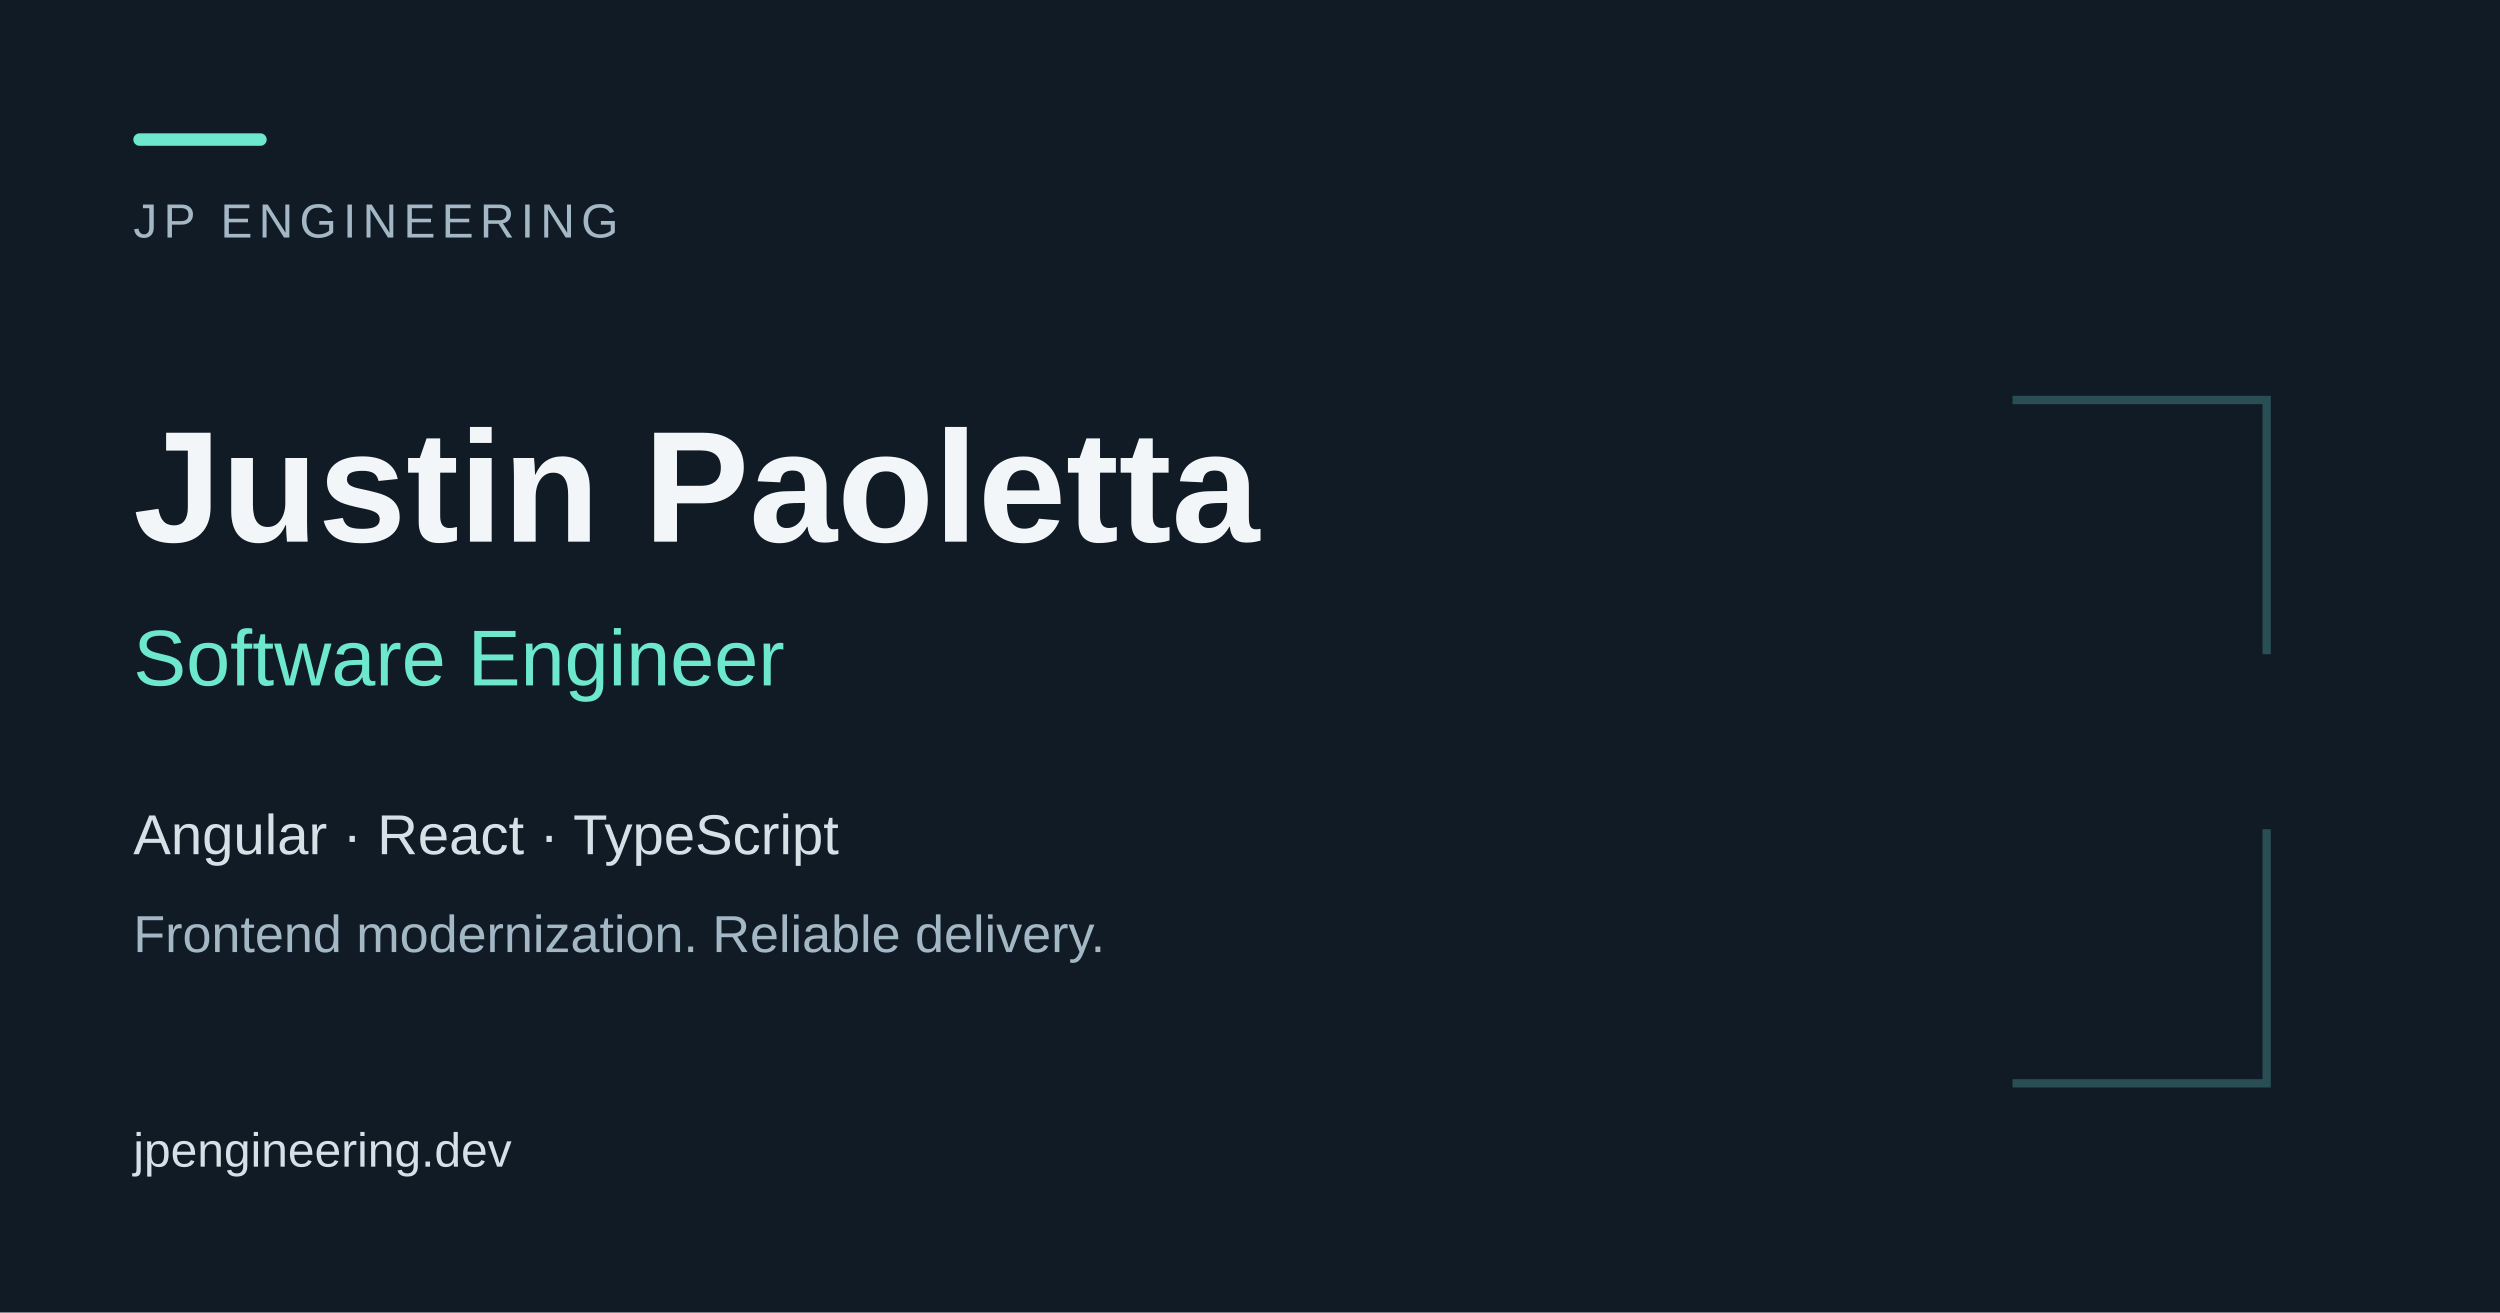
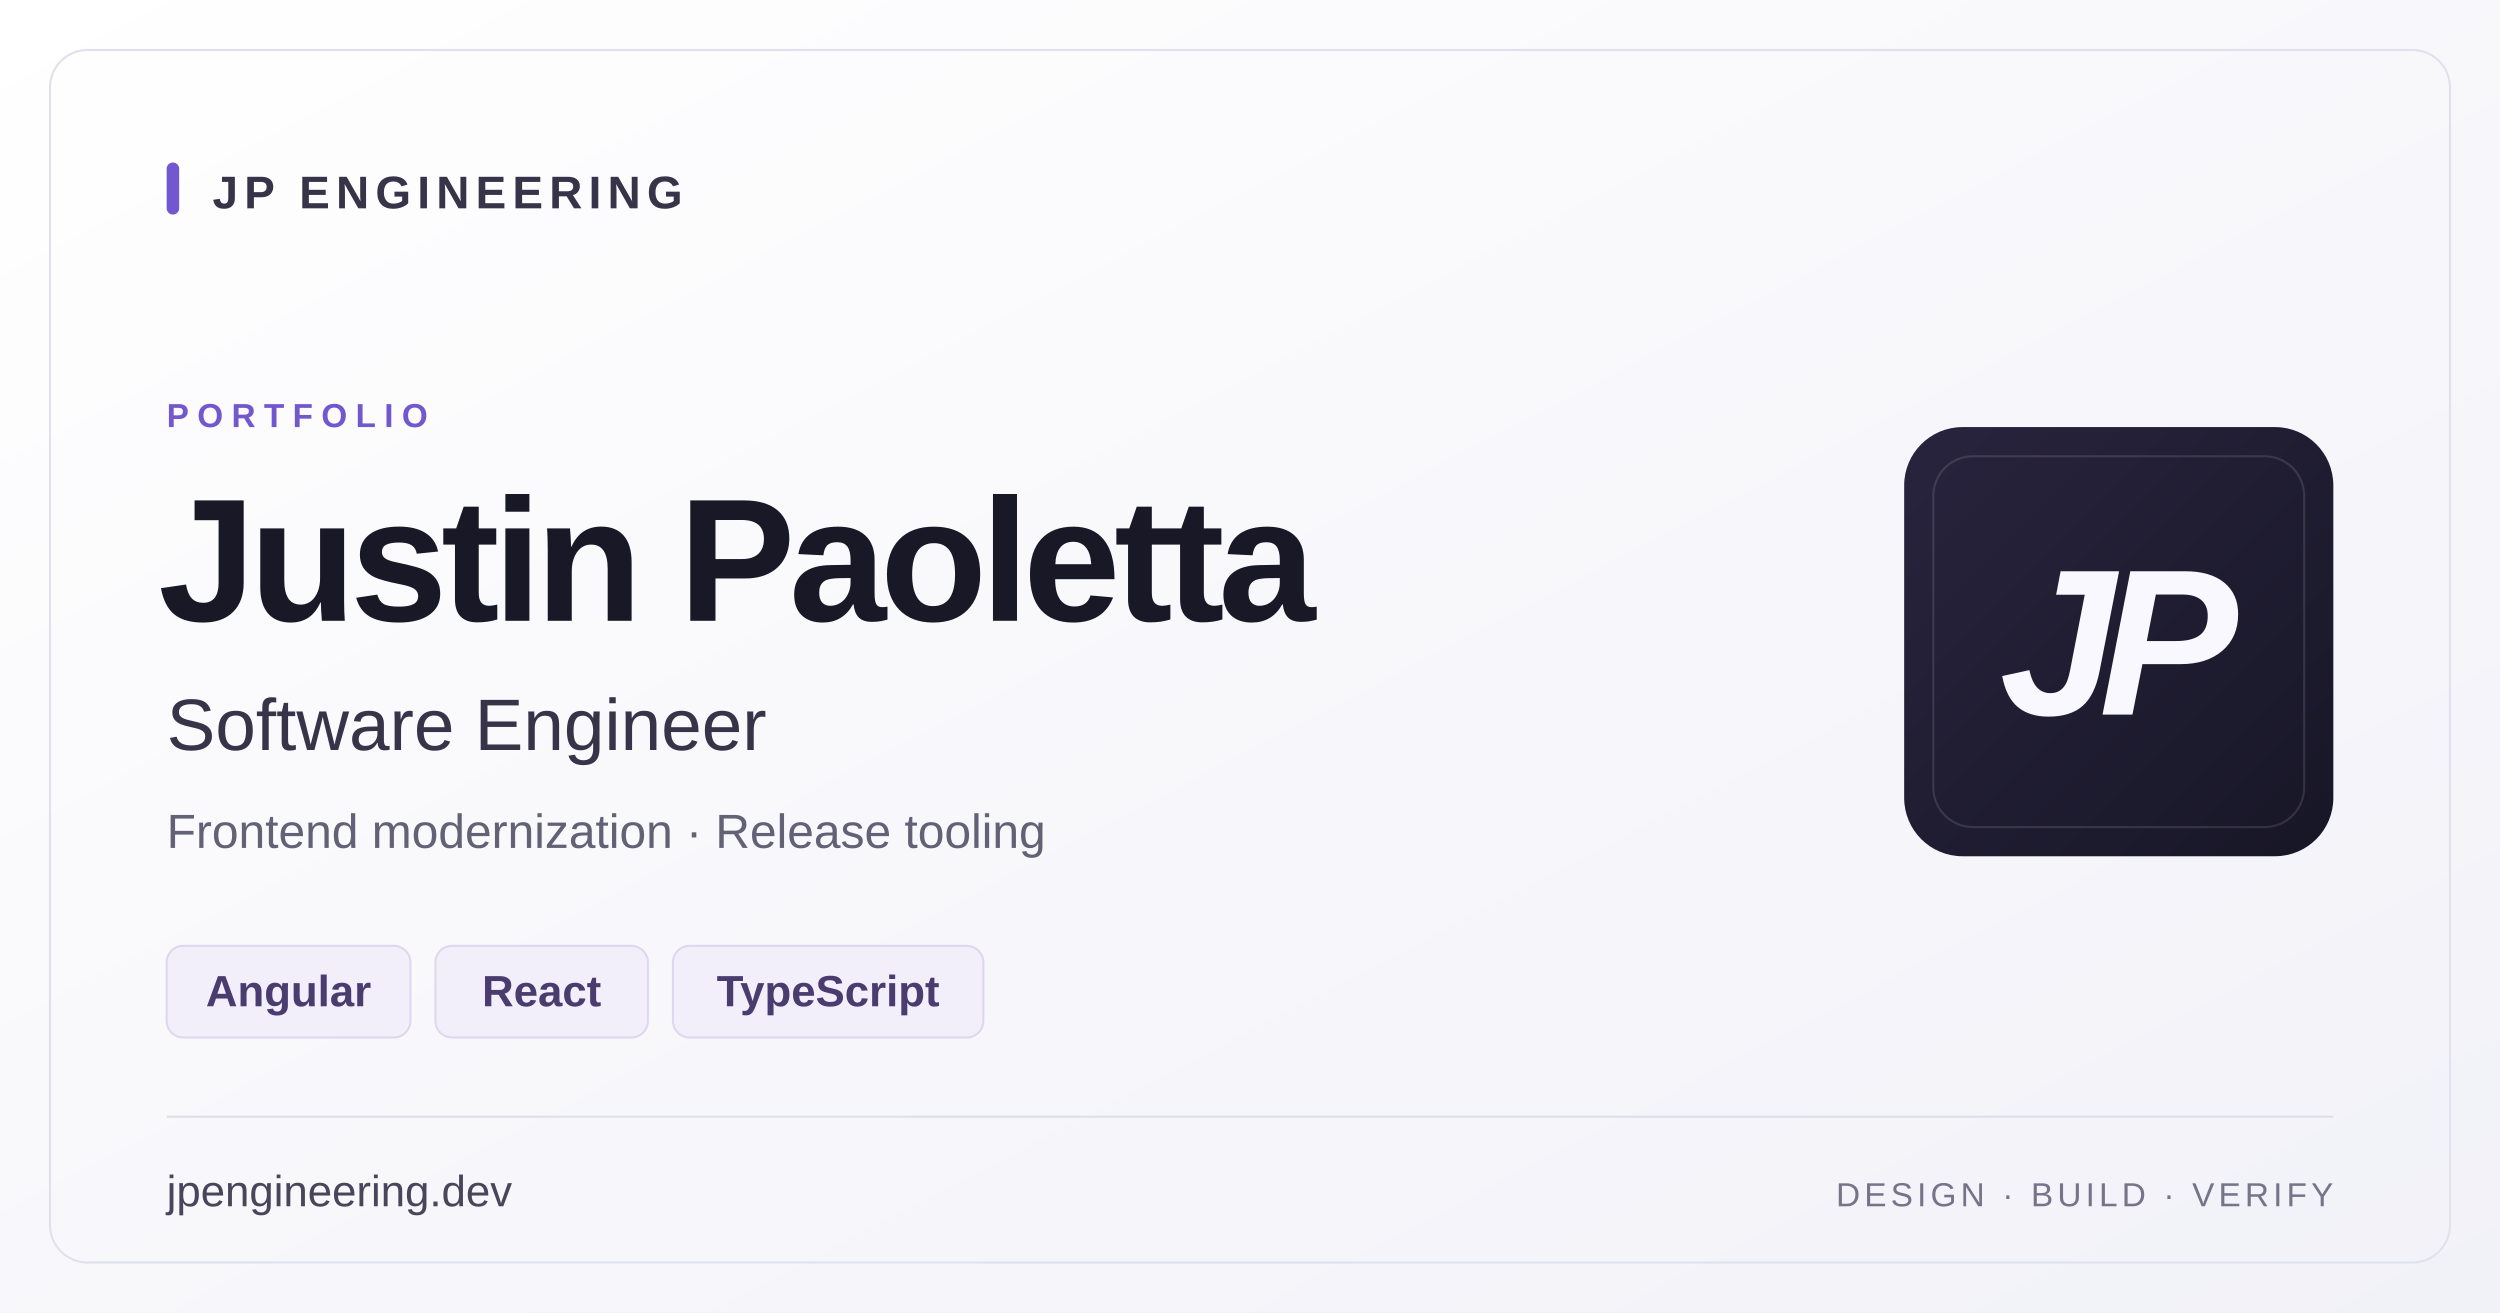
- <svg xmlns="http://www.w3.org/2000/svg" width="1200" height="630" viewBox="0 0 1200 630">
-   <rect width="1200" height="630" fill="#101b26" />
-   <rect x="64" y="64" width="64" height="6" rx="3" fill="#6ee7cf" />
+ <svg xmlns="http://www.w3.org/2000/svg" width="1200" height="630" viewBox="0 0 1200 630" role="img" aria-labelledby="title description">
+   <defs>
+     <linearGradient id="paper" x1="0" y1="0" x2="1" y2="1">
+       <stop stop-color="#ffffff" />
+       <stop offset="1" stop-color="#f1f1f8" />
+     </linearGradient>
+     <linearGradient id="monogram" x1="0" y1="0" x2="1" y2="1">
+       <stop stop-color="#29243e" />
+       <stop offset="1" stop-color="#171626" />
+     </linearGradient>
+     <linearGradient id="accent" x1="0" y1="0" x2="1" y2="0">
+       <stop stop-color="#7357ce" />
+       <stop offset="1" stop-color="#b5a1e8" />
+     </linearGradient>
+   </defs>
+   <rect width="1200" height="630" fill="url(#paper)" />
+   <rect x="24" y="24" width="1152" height="582" rx="18" fill="none" stroke="#e0e1ec" />
  <g font-family="Arial, Helvetica, sans-serif">
-     <text x="64" y="114" fill="#a4b7c5" font-size="23" letter-spacing="3">JP ENGINEERING</text>
-     <text x="64" y="260" fill="#f3f6f8" font-size="76" font-weight="700">Justin Paoletta</text>
-     <text x="64" y="329" fill="#6ee7cf" font-size="38">Software Engineer</text>
-     <text x="64" y="410" fill="#d5e0e7" font-size="27">Angular · React · TypeScript</text>
-     <text x="64" y="457" fill="#a4b7c5" font-size="25">Frontend modernization. Reliable delivery.</text>
-     <text x="64" y="560" fill="#d5e0e7" font-size="23">jpengineering.dev</text>
+     <rect x="80" y="78" width="6" height="25" rx="3" fill="#7357ce" />
+     <text x="102" y="100" fill="#373449" font-size="22" font-weight="700" letter-spacing="3">JP ENGINEERING</text>
+     <text x="80" y="205" fill="#7357ce" font-size="16" font-weight="700" letter-spacing="4">PORTFOLIO</text>
+     <text x="76" y="298" fill="#191827" font-size="84" font-weight="700" letter-spacing="-3">Justin Paoletta</text>
+     <text x="80" y="360" fill="#373449" font-size="35">Software Engineer</text>
+     <text x="80" y="407" fill="#626175" font-size="23">Frontend modernization · Release tooling</text>
+     <g fill="#f2effa" stroke="#ded7f0">
+       <rect x="80" y="454" width="117" height="44" rx="8" />
+       <rect x="209" y="454" width="102" height="44" rx="8" />
+       <rect x="323" y="454" width="149" height="44" rx="8" />
+     </g>
+     <g fill="#4a3c6f" font-size="21" font-weight="600" text-anchor="middle">
+       <text x="138.5" y="483">Angular</text>
+       <text x="260" y="483">React</text>
+       <text x="397.5" y="483">TypeScript</text>
+     </g>
+     <rect x="914" y="205" width="206" height="206" rx="28" fill="url(#monogram)" />
+     <rect x="928" y="219" width="178" height="178" rx="19" fill="none" stroke="#ffffff" stroke-opacity="0.12" />
+     <text x="1017" y="343" fill="#f9f8ff" font-size="100" font-weight="700" font-style="italic" letter-spacing="-8" text-anchor="middle">JP</text>
+     <path d="M950 383h134" stroke="url(#accent)" stroke-width="4" stroke-linecap="round" />
+     <path d="M80 536h1040" stroke="#dedee9" />
+     <text x="80" y="579" fill="#49465c" font-size="21">jpengineering.dev</text>
+     <text x="1120" y="579" fill="#777388" font-size="16" letter-spacing="2" text-anchor="end">DESIGN · BUILD · VERIFY</text>
  </g>
-   <path d="M966 192h122v122M1088 398v122H966" fill="none" stroke="#294e53" stroke-width="4" />
</svg>
